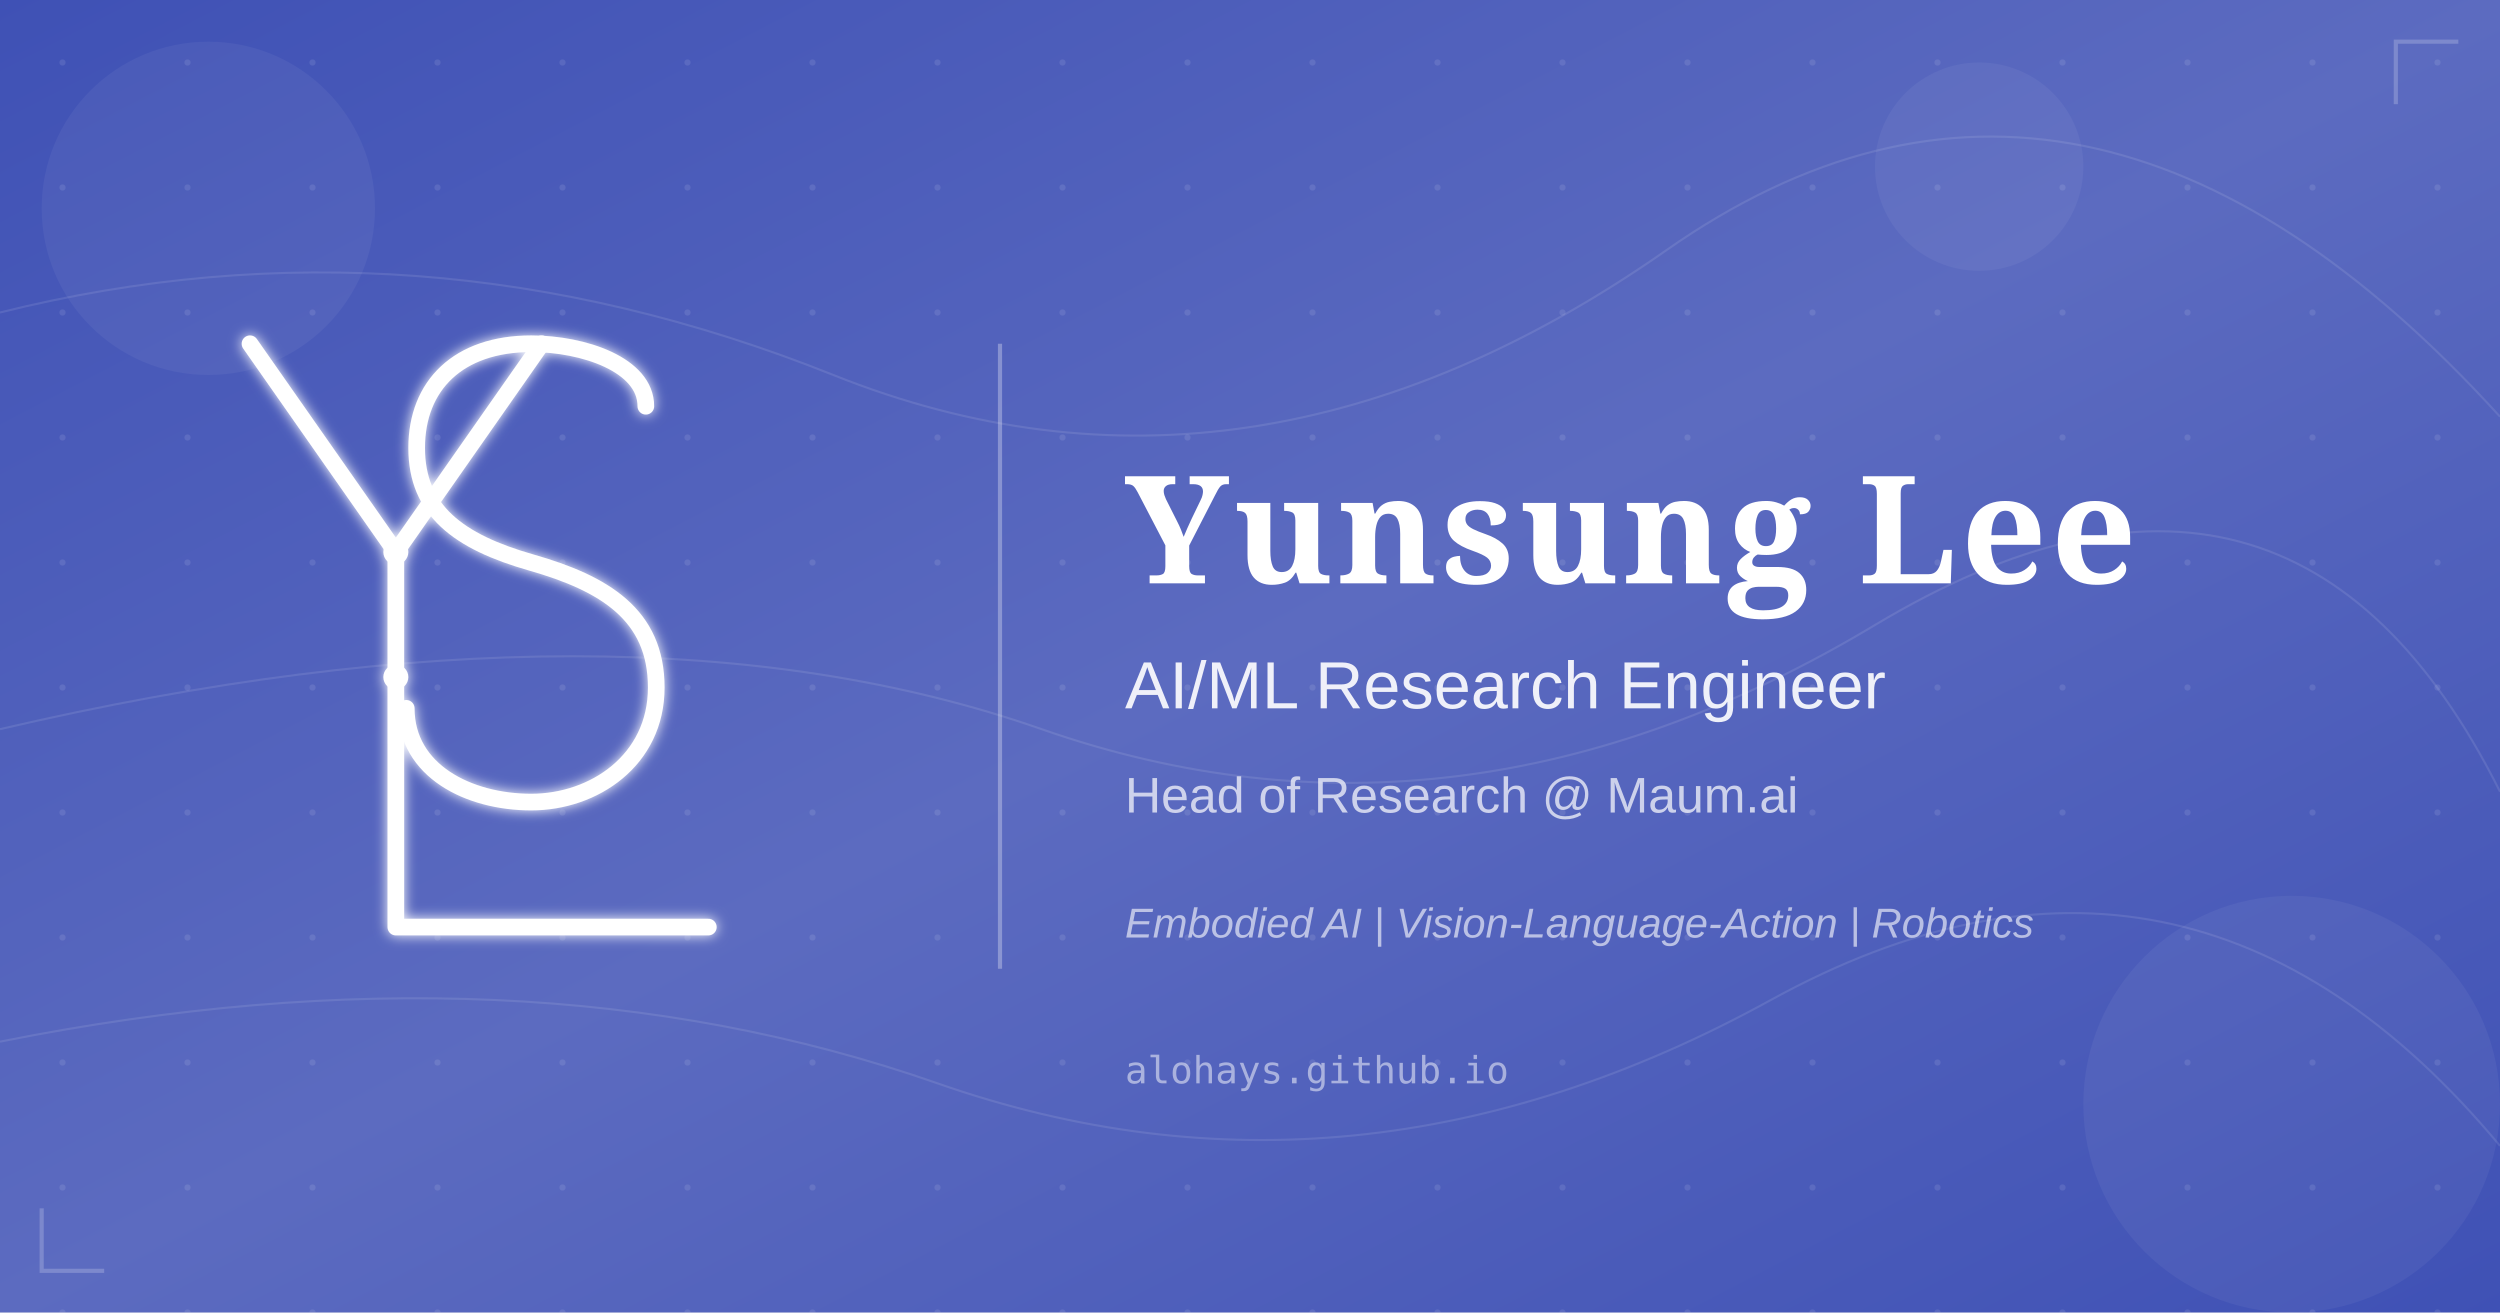
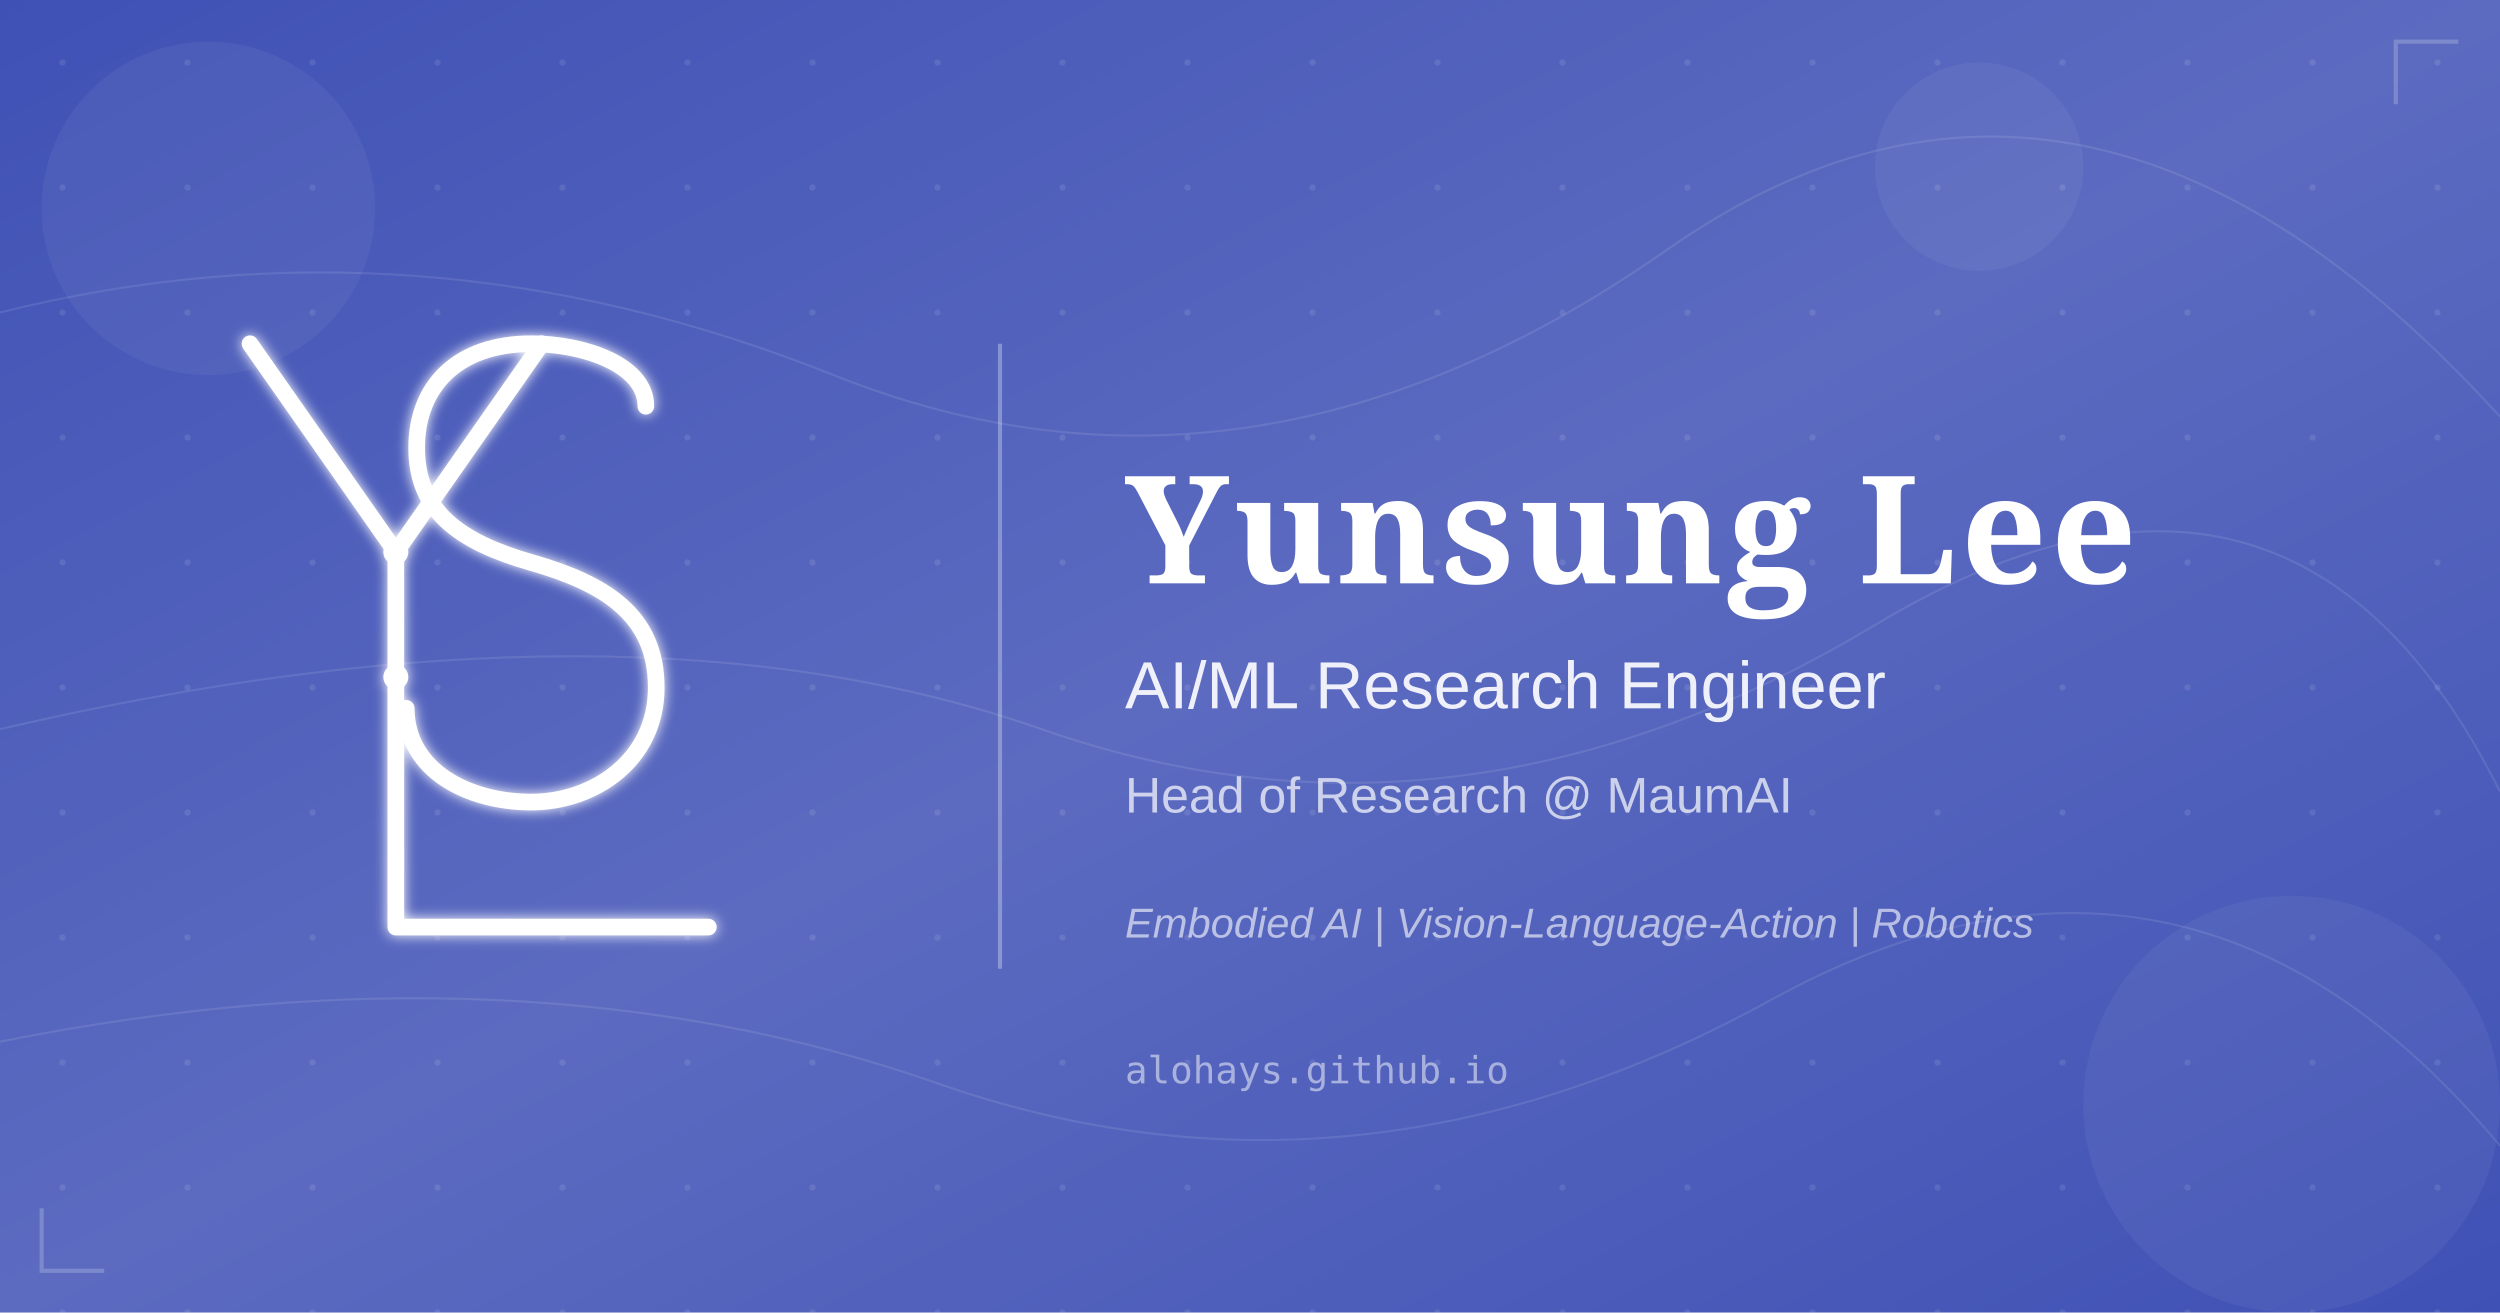
<svg xmlns="http://www.w3.org/2000/svg" viewBox="0 0 1200 630" width="1200" height="630">
  <defs>
    <linearGradient id="bgGrad" x1="0%" y1="0%" x2="100%" y2="100%">
      <stop offset="0%" style="stop-color:#3f51b5" />
      <stop offset="50%" style="stop-color:#5c6bc0" />
      <stop offset="100%" style="stop-color:#3f51b5" />
    </linearGradient>
    <pattern id="gridPattern" width="60" height="60" patternUnits="userSpaceOnUse">
      <circle cx="30" cy="30" r="1.5" fill="#ffffff" opacity="0.1" />
    </pattern>
    <filter id="glow">
      <feGaussianBlur stdDeviation="3" result="coloredBlur" />
      <feMerge>
        <feMergeNode in="coloredBlur" />
        <feMergeNode in="SourceGraphic" />
      </feMerge>
    </filter>
  </defs>
  <rect width="100%" height="100%" fill="url(#bgGrad)" />
  <rect width="100%" height="100%" fill="url(#gridPattern)" />
  <g stroke="#ffffff" stroke-width="1" fill="none" opacity="0.1">
    <path d="M 0 150 Q 200 100 400 180 T 800 120 T 1200 200" />
    <path d="M 0 350 Q 300 280 500 350 T 900 300 T 1200 380" />
    <path d="M 0 500 Q 250 450 450 520 T 850 480 T 1200 550" />
  </g>
  <g fill="#ffffff" opacity="0.05">
    <circle cx="100" cy="100" r="80" />
    <circle cx="1100" cy="530" r="100" />
    <circle cx="950" cy="80" r="50" />
  </g>
  <g transform="translate(120, 165)" filter="url(#glow)">
    <g fill="none" stroke="#ffffff" stroke-width="8" stroke-linecap="round" stroke-linejoin="round">
      <path d="M 0 0 L 70 100 L 70 160" />
      <path d="M 140 0 L 70 100" />
      <path d="M 190 30                C 190 10, 160 0, 135 0                C 100 0, 80 20, 80 50                C 80 80, 100 95, 135 105                C 170 115, 195 130, 195 165                C 195 200, 165 220, 135 220                C 105 220, 75 205, 75 175" />
      <path d="M 70 160 L 70 280 L 220 280" />
    </g>
    <circle cx="70" cy="100" r="6" fill="#ffffff" />
    <circle cx="70" cy="160" r="6" fill="#ffffff" />
  </g>
  <line x1="480" y1="165" x2="480" y2="465" stroke="#ffffff" stroke-width="2" opacity="0.3" />
  <g fill="#ffffff">
    <text x="540" y="280" font-family="Georgia, serif" font-size="72" font-weight="700" letter-spacing="2">
      Yunsung Lee
    </text>
    <text x="540" y="340" font-family="Arial, sans-serif" font-size="32" font-weight="400" opacity="0.9">
      AI/ML Research Engineer
    </text>
    <text x="540" y="390" font-family="Arial, sans-serif" font-size="24" font-weight="300" opacity="0.7">
-       Head of Research @ Maum.ai
+       Head of Research @ MaumAI
    </text>
    <text x="540" y="450" font-family="Arial, sans-serif" font-size="20" font-style="italic" opacity="0.6">
      Embodied AI | Vision-Language-Action | Robotics
    </text>
  </g>
  <text x="540" y="520" font-family="monospace" font-size="18" fill="#ffffff" opacity="0.5">
    alohays.github.io
  </text>
  <g fill="none" stroke="#ffffff" stroke-width="2" opacity="0.2">
    <path d="M 1150 50 L 1150 20 L 1180 20" />
    <path d="M 20 580 L 20 610 L 50 610" />
  </g>
</svg>
